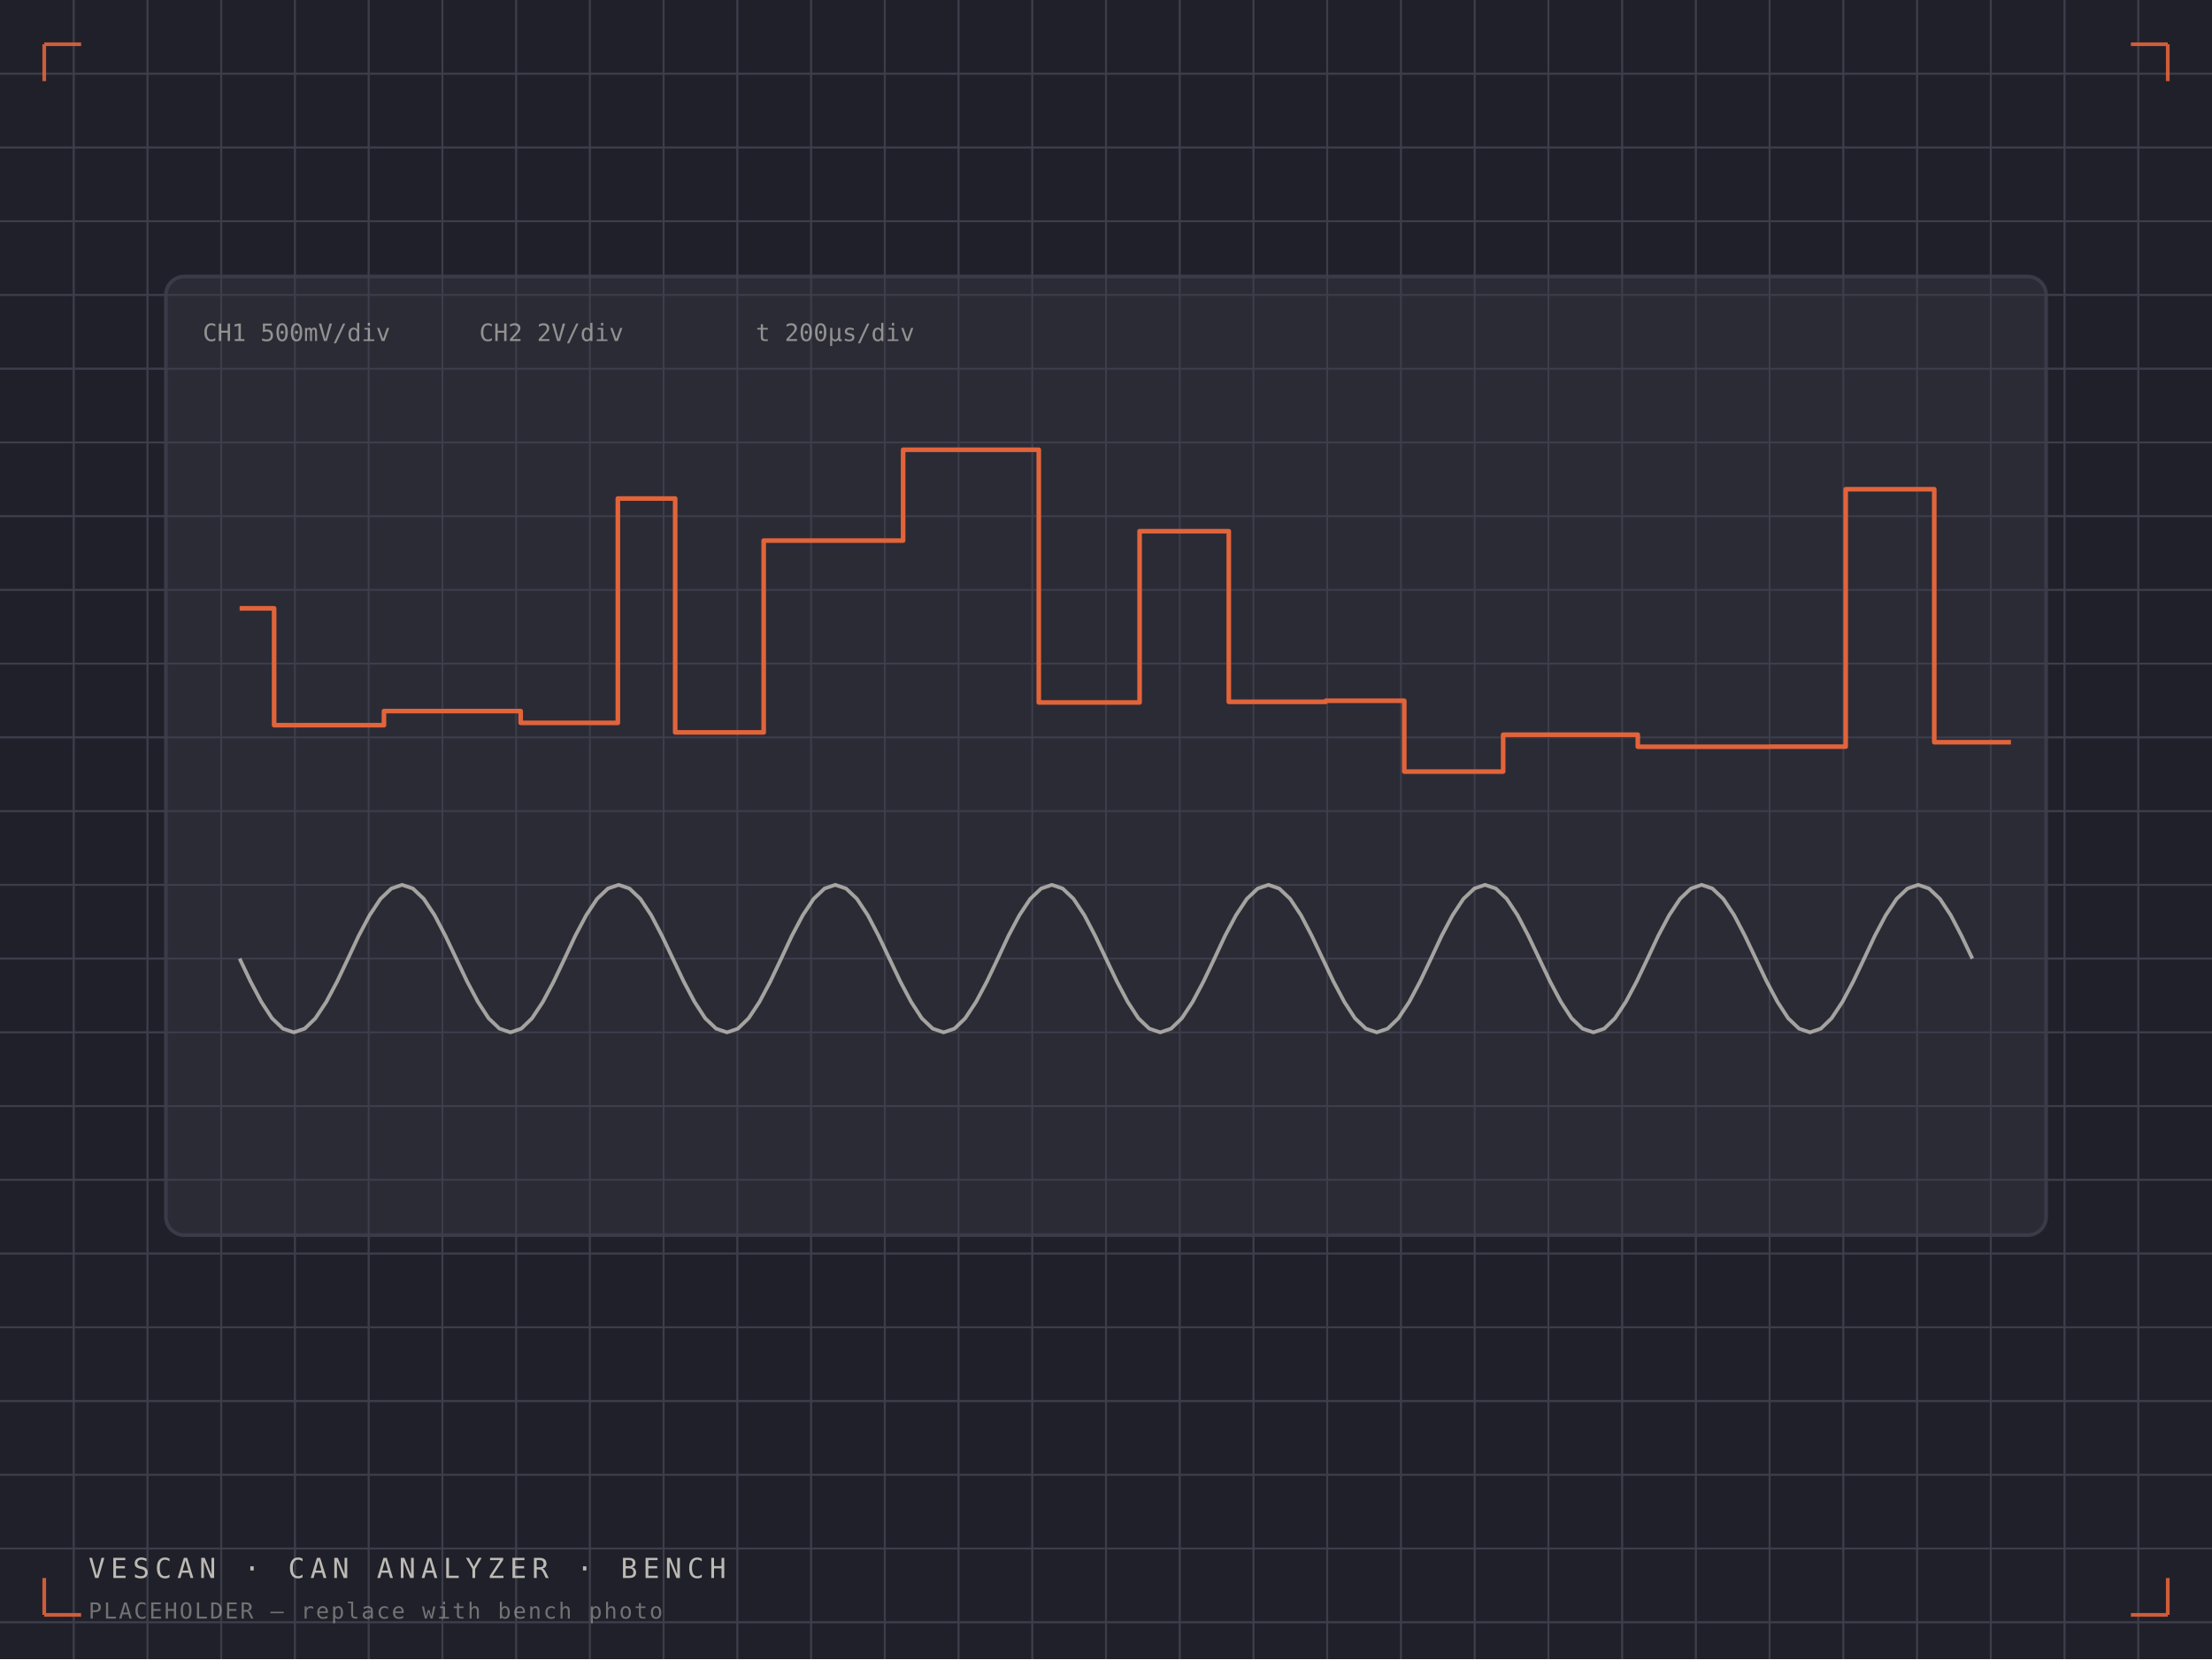
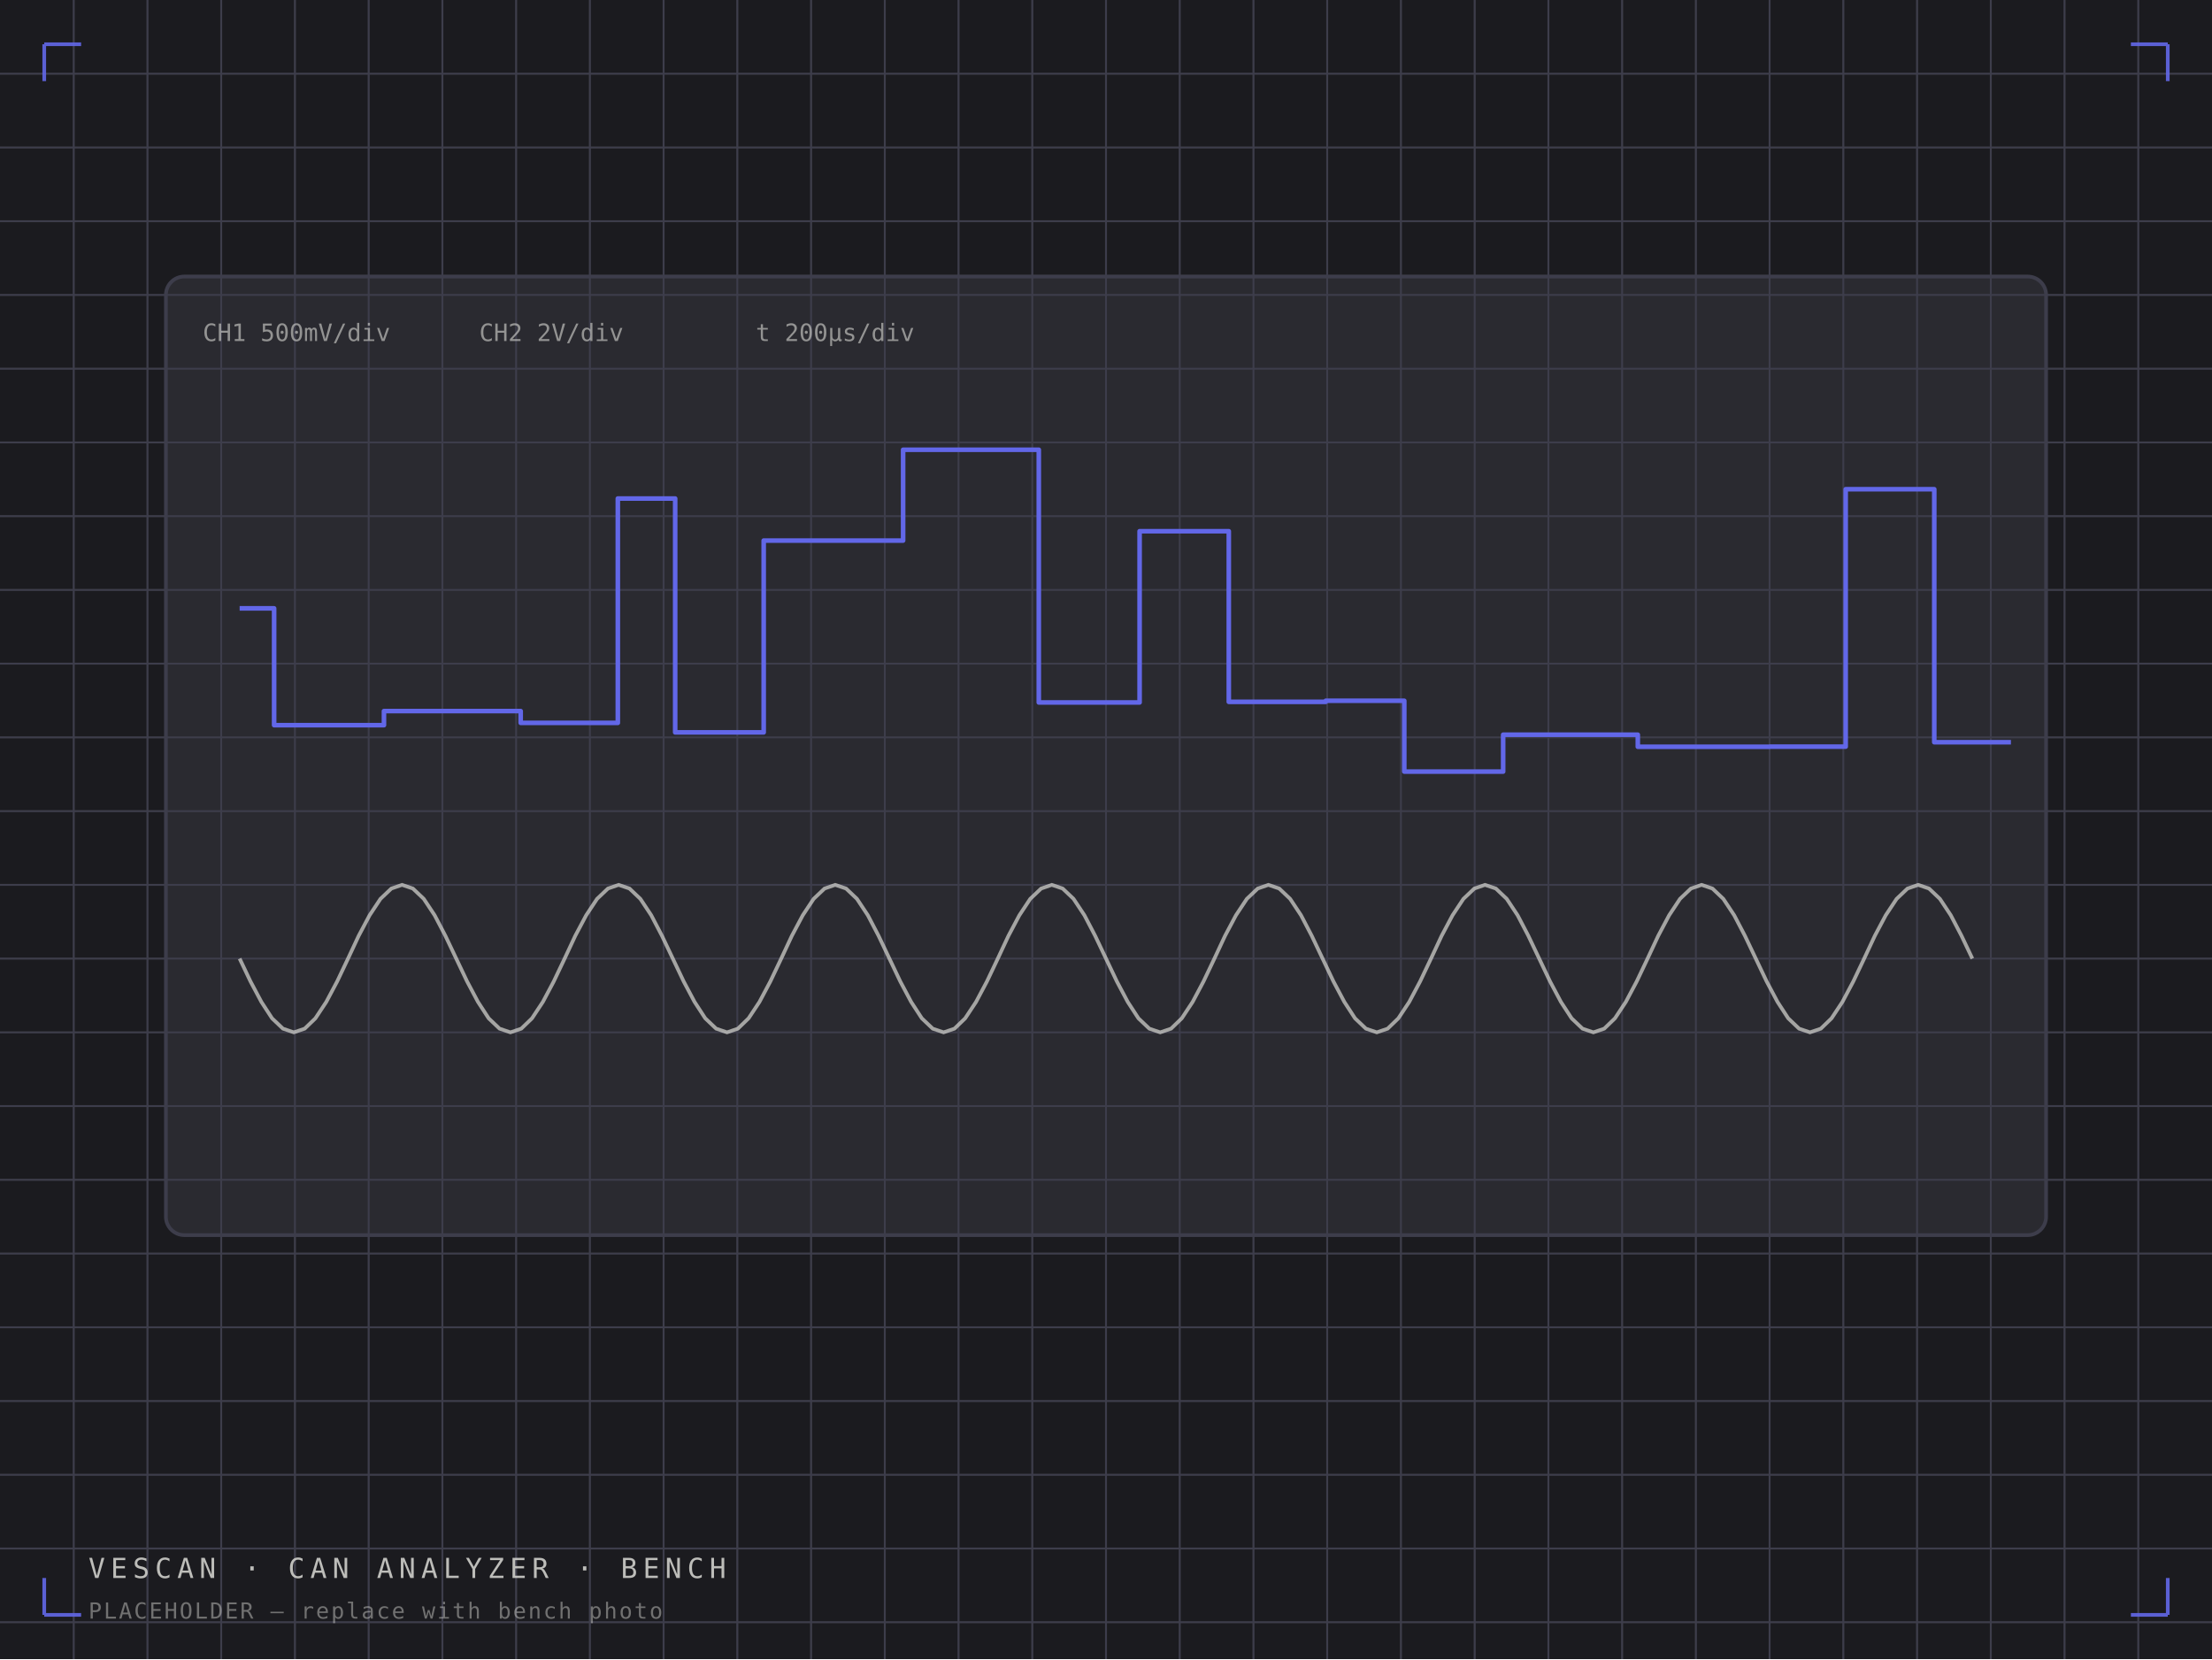
<svg xmlns="http://www.w3.org/2000/svg" width="1200" height="900" viewBox="0 0 1200 900" role="img">
-   <rect width="1200" height="900" fill="#20202a" />
-   <g stroke="#33333f" stroke-width="1">
+   <rect width="1200" height="900" fill="#1b1b1f" />
+   <g stroke="#28282e" stroke-width="1">
    <line x1="40" y1="0" x2="40" y2="900" />
    <line x1="80" y1="0" x2="80" y2="900" />
    <line x1="120" y1="0" x2="120" y2="900" />
    <line x1="160" y1="0" x2="160" y2="900" />
    <line x1="200" y1="0" x2="200" y2="900" />
    <line x1="240" y1="0" x2="240" y2="900" />
    <line x1="280" y1="0" x2="280" y2="900" />
    <line x1="320" y1="0" x2="320" y2="900" />
    <line x1="360" y1="0" x2="360" y2="900" />
    <line x1="400" y1="0" x2="400" y2="900" />
    <line x1="440" y1="0" x2="440" y2="900" />
    <line x1="480" y1="0" x2="480" y2="900" />
    <line x1="520" y1="0" x2="520" y2="900" />
    <line x1="560" y1="0" x2="560" y2="900" />
    <line x1="600" y1="0" x2="600" y2="900" />
    <line x1="640" y1="0" x2="640" y2="900" />
    <line x1="680" y1="0" x2="680" y2="900" />
    <line x1="720" y1="0" x2="720" y2="900" />
    <line x1="760" y1="0" x2="760" y2="900" />
    <line x1="800" y1="0" x2="800" y2="900" />
    <line x1="840" y1="0" x2="840" y2="900" />
    <line x1="880" y1="0" x2="880" y2="900" />
    <line x1="920" y1="0" x2="920" y2="900" />
    <line x1="960" y1="0" x2="960" y2="900" />
    <line x1="1000" y1="0" x2="1000" y2="900" />
    <line x1="1040" y1="0" x2="1040" y2="900" />
    <line x1="1080" y1="0" x2="1080" y2="900" />
    <line x1="1120" y1="0" x2="1120" y2="900" />
    <line x1="1160" y1="0" x2="1160" y2="900" />
    <line x1="0" y1="40" x2="1200" y2="40" />
    <line x1="0" y1="80" x2="1200" y2="80" />
    <line x1="0" y1="120" x2="1200" y2="120" />
    <line x1="0" y1="160" x2="1200" y2="160" />
    <line x1="0" y1="200" x2="1200" y2="200" />
    <line x1="0" y1="240" x2="1200" y2="240" />
    <line x1="0" y1="280" x2="1200" y2="280" />
    <line x1="0" y1="320" x2="1200" y2="320" />
    <line x1="0" y1="360" x2="1200" y2="360" />
    <line x1="0" y1="400" x2="1200" y2="400" />
    <line x1="0" y1="440" x2="1200" y2="440" />
    <line x1="0" y1="480" x2="1200" y2="480" />
    <line x1="0" y1="520" x2="1200" y2="520" />
    <line x1="0" y1="560" x2="1200" y2="560" />
    <line x1="0" y1="600" x2="1200" y2="600" />
    <line x1="0" y1="640" x2="1200" y2="640" />
    <line x1="0" y1="680" x2="1200" y2="680" />
    <line x1="0" y1="720" x2="1200" y2="720" />
    <line x1="0" y1="760" x2="1200" y2="760" />
    <line x1="0" y1="800" x2="1200" y2="800" />
    <line x1="0" y1="840" x2="1200" y2="840" />
    <line x1="0" y1="880" x2="1200" y2="880" />
  </g>
-   <rect x="90" y="150" width="1020" height="520" rx="10" fill="#2b2b36" stroke="#3a3a48" stroke-width="2" />
+   <rect x="90" y="150" width="1020" height="520" rx="10" fill="#2a2a30" stroke="#3d3d4b" stroke-width="2" />
  <g stroke="#3d3d4b" stroke-width="1">
    <line x1="40" y1="0" x2="40" y2="900" />
    <line x1="80" y1="0" x2="80" y2="900" />
    <line x1="120" y1="0" x2="120" y2="900" />
    <line x1="160" y1="0" x2="160" y2="900" />
    <line x1="200" y1="0" x2="200" y2="900" />
    <line x1="240" y1="0" x2="240" y2="900" />
    <line x1="280" y1="0" x2="280" y2="900" />
    <line x1="320" y1="0" x2="320" y2="900" />
    <line x1="360" y1="0" x2="360" y2="900" />
    <line x1="400" y1="0" x2="400" y2="900" />
    <line x1="440" y1="0" x2="440" y2="900" />
    <line x1="480" y1="0" x2="480" y2="900" />
    <line x1="520" y1="0" x2="520" y2="900" />
    <line x1="560" y1="0" x2="560" y2="900" />
    <line x1="600" y1="0" x2="600" y2="900" />
    <line x1="640" y1="0" x2="640" y2="900" />
    <line x1="680" y1="0" x2="680" y2="900" />
    <line x1="720" y1="0" x2="720" y2="900" />
    <line x1="760" y1="0" x2="760" y2="900" />
    <line x1="800" y1="0" x2="800" y2="900" />
    <line x1="840" y1="0" x2="840" y2="900" />
    <line x1="880" y1="0" x2="880" y2="900" />
    <line x1="920" y1="0" x2="920" y2="900" />
    <line x1="960" y1="0" x2="960" y2="900" />
    <line x1="1000" y1="0" x2="1000" y2="900" />
    <line x1="1040" y1="0" x2="1040" y2="900" />
    <line x1="1080" y1="0" x2="1080" y2="900" />
    <line x1="1120" y1="0" x2="1120" y2="900" />
    <line x1="1160" y1="0" x2="1160" y2="900" />
    <line x1="0" y1="40" x2="1200" y2="40" />
    <line x1="0" y1="80" x2="1200" y2="80" />
    <line x1="0" y1="120" x2="1200" y2="120" />
    <line x1="0" y1="160" x2="1200" y2="160" />
    <line x1="0" y1="200" x2="1200" y2="200" />
    <line x1="0" y1="240" x2="1200" y2="240" />
    <line x1="0" y1="280" x2="1200" y2="280" />
    <line x1="0" y1="320" x2="1200" y2="320" />
    <line x1="0" y1="360" x2="1200" y2="360" />
    <line x1="0" y1="400" x2="1200" y2="400" />
    <line x1="0" y1="440" x2="1200" y2="440" />
    <line x1="0" y1="480" x2="1200" y2="480" />
    <line x1="0" y1="520" x2="1200" y2="520" />
    <line x1="0" y1="560" x2="1200" y2="560" />
    <line x1="0" y1="600" x2="1200" y2="600" />
    <line x1="0" y1="640" x2="1200" y2="640" />
    <line x1="0" y1="680" x2="1200" y2="680" />
    <line x1="0" y1="720" x2="1200" y2="720" />
    <line x1="0" y1="760" x2="1200" y2="760" />
    <line x1="0" y1="800" x2="1200" y2="800" />
    <line x1="0" y1="840" x2="1200" y2="840" />
    <line x1="0" y1="880" x2="1200" y2="880" />
  </g>
-   <path d="M130 330 H148.707 V393.37 H176.768 H208.297 V385.733 H255.59 H282.467 V392.129 H322.783 H335.168 V270.427 H353.745 H366.279 V397.284 H385.082 H414.3 V293.238 H458.127 H489.938 V243.964 H537.654 H563.539 V381.046 H602.366 H618.229 V288.158 H642.024 H666.615 V380.718 H703.503 H719.216 V380.139 H742.786 H761.813 V418.552 H790.354 H815.454 V398.543 H853.105 H888.501 V405.082 H941.594 H960.047 V405.022 H987.725 H1001.276 V265.38 H1021.602 H1049.329 V402.622 H1090.92" fill="none" stroke="#e2643a" stroke-width="2.5" stroke-linejoin="round" />
-   <path d="M130 520 L135.9 532.4 L141.8 543.5 L147.6 552.4 L153.5 558.0 L159.4 560.0 L165.3 558.0 L171.1 552.4 L177.0 543.5 L182.9 532.4 L188.8 520.0 L194.6 507.6 L200.5 496.5 L206.4 487.6 L212.3 482.0 L218.1 480.0 L224.0 482.0 L229.9 487.6 L235.8 496.5 L241.6 507.6 L247.5 520.0 L253.4 532.4 L259.3 543.5 L265.1 552.4 L271.0 558.0 L276.9 560.0 L282.8 558.0 L288.6 552.4 L294.5 543.5 L300.4 532.4 L306.3 520.0 L312.1 507.6 L318.0 496.5 L323.9 487.6 L329.8 482.0 L335.6 480.0 L341.5 482.0 L347.4 487.6 L353.3 496.5 L359.1 507.6 L365.0 520.0 L370.9 532.4 L376.8 543.5 L382.6 552.4 L388.5 558.0 L394.4 560.0 L400.3 558.0 L406.1 552.4 L412.0 543.5 L417.9 532.4 L423.8 520.0 L429.6 507.6 L435.5 496.5 L441.4 487.6 L447.3 482.0 L453.1 480.0 L459.0 482.0 L464.9 487.6 L470.8 496.5 L476.6 507.6 L482.5 520.0 L488.4 532.4 L494.3 543.5 L500.1 552.4 L506.0 558.0 L511.9 560.0 L517.8 558.0 L523.6 552.4 L529.5 543.5 L535.4 532.4 L541.3 520.0 L547.1 507.6 L553.0 496.5 L558.9 487.6 L564.8 482.0 L570.6 480.0 L576.5 482.0 L582.4 487.6 L588.3 496.5 L594.1 507.6 L600.0 520.0 L605.9 532.4 L611.8 543.5 L617.6 552.4 L623.5 558.0 L629.4 560.0 L635.3 558.0 L641.1 552.4 L647.0 543.5 L652.9 532.4 L658.8 520.0 L664.6 507.6 L670.5 496.5 L676.4 487.6 L682.3 482.0 L688.1 480.0 L694.0 482.0 L699.9 487.6 L705.8 496.5 L711.6 507.6 L717.5 520.0 L723.4 532.4 L729.3 543.5 L735.1 552.4 L741.0 558.0 L746.9 560.0 L752.8 558.0 L758.6 552.4 L764.5 543.5 L770.4 532.4 L776.3 520.0 L782.1 507.6 L788.0 496.5 L793.9 487.6 L799.8 482.0 L805.6 480.0 L811.5 482.0 L817.4 487.6 L823.3 496.5 L829.1 507.6 L835.0 520.0 L840.9 532.4 L846.8 543.5 L852.6 552.4 L858.5 558.0 L864.4 560.0 L870.3 558.0 L876.1 552.4 L882.0 543.5 L887.9 532.4 L893.8 520.0 L899.6 507.6 L905.5 496.5 L911.4 487.6 L917.3 482.0 L923.1 480.0 L929.0 482.0 L934.9 487.6 L940.8 496.5 L946.6 507.6 L952.5 520.0 L958.4 532.4 L964.3 543.5 L970.1 552.4 L976.0 558.0 L981.9 560.0 L987.8 558.0 L993.6 552.4 L999.5 543.5 L1005.4 532.4 L1011.3 520.0 L1017.1 507.6 L1023.0 496.5 L1028.9 487.6 L1034.8 482.0 L1040.6 480.0 L1046.5 482.0 L1052.4 487.6 L1058.3 496.5 L1064.1 507.6 L1070.0 520.0" fill="none" stroke="#d8d5cc" stroke-width="2" opacity="0.7" />
-   <g font-family="ui-monospace, Menlo, Consolas, monospace" fill="#d8d5cc" font-size="13" opacity="0.6">
+   <path d="M130 330 H148.707 V393.37 H176.768 H208.297 V385.733 H255.59 H282.467 V392.129 H322.783 H335.168 V270.427 H353.745 H366.279 V397.284 H385.082 H414.3 V293.238 H458.127 H489.938 V243.964 H537.654 H563.539 V381.046 H602.366 H618.229 V288.158 H642.024 H666.615 V380.718 H703.503 H719.216 V380.139 H742.786 H761.813 V418.552 H790.354 H815.454 V398.543 H853.105 H888.501 V405.082 H941.594 H960.047 V405.022 H987.725 H1001.276 V265.38 H1021.602 H1049.329 V402.622 H1090.92" fill="none" stroke="#6267e8" stroke-width="2.5" stroke-linejoin="round" />
+   <path d="M130 520 L135.9 532.4 L141.8 543.5 L147.6 552.4 L153.5 558.0 L159.4 560.0 L165.3 558.0 L171.1 552.4 L177.0 543.5 L182.9 532.4 L188.8 520.0 L194.6 507.6 L200.5 496.5 L206.4 487.6 L212.3 482.0 L218.1 480.0 L224.0 482.0 L229.9 487.6 L235.8 496.5 L241.6 507.6 L247.5 520.0 L253.4 532.4 L259.3 543.5 L265.1 552.4 L271.0 558.0 L276.9 560.0 L282.8 558.0 L288.6 552.4 L294.5 543.5 L300.4 532.4 L306.3 520.0 L312.1 507.6 L318.0 496.5 L323.9 487.6 L329.8 482.0 L335.6 480.0 L341.5 482.0 L347.4 487.6 L353.3 496.5 L359.1 507.6 L365.0 520.0 L370.9 532.4 L376.8 543.5 L382.6 552.4 L388.5 558.0 L394.4 560.0 L400.3 558.0 L406.1 552.4 L412.0 543.5 L417.9 532.4 L423.8 520.0 L429.6 507.6 L435.5 496.5 L441.4 487.6 L447.3 482.0 L453.1 480.0 L459.0 482.0 L464.9 487.6 L470.8 496.5 L476.6 507.6 L482.5 520.0 L488.4 532.4 L494.3 543.5 L500.1 552.4 L506.0 558.0 L511.9 560.0 L517.8 558.0 L523.6 552.4 L529.5 543.5 L535.4 532.4 L541.3 520.0 L547.1 507.6 L553.0 496.5 L558.9 487.6 L564.8 482.0 L570.6 480.0 L576.5 482.0 L582.4 487.6 L588.3 496.5 L594.1 507.6 L600.0 520.0 L605.9 532.4 L611.8 543.5 L617.6 552.4 L623.5 558.0 L629.4 560.0 L635.3 558.0 L641.1 552.4 L647.0 543.5 L652.9 532.4 L658.8 520.0 L664.6 507.6 L670.5 496.5 L676.4 487.6 L682.3 482.0 L688.1 480.0 L694.0 482.0 L699.9 487.6 L705.8 496.5 L711.6 507.6 L717.5 520.0 L723.4 532.4 L729.3 543.5 L735.1 552.4 L741.0 558.0 L746.9 560.0 L752.8 558.0 L758.6 552.4 L764.5 543.5 L770.4 532.4 L776.3 520.0 L782.1 507.6 L788.0 496.5 L793.9 487.6 L799.8 482.0 L805.6 480.0 L811.5 482.0 L817.4 487.6 L823.3 496.5 L829.1 507.6 L835.0 520.0 L840.9 532.4 L846.8 543.5 L852.6 552.4 L858.5 558.0 L864.4 560.0 L870.3 558.0 L876.1 552.4 L882.0 543.5 L887.9 532.4 L893.8 520.0 L899.6 507.6 L905.5 496.5 L911.4 487.6 L917.3 482.0 L923.1 480.0 L929.0 482.0 L934.9 487.6 L940.8 496.5 L946.6 507.6 L952.5 520.0 L958.4 532.4 L964.3 543.5 L970.1 552.4 L976.0 558.0 L981.9 560.0 L987.8 558.0 L993.6 552.4 L999.5 543.5 L1005.4 532.4 L1011.3 520.0 L1017.1 507.6 L1023.0 496.5 L1028.9 487.6 L1034.8 482.0 L1040.6 480.0 L1046.5 482.0 L1052.4 487.6 L1058.3 496.5 L1064.1 507.6 L1070.0 520.0" fill="none" stroke="#d9d9d4" stroke-width="2" opacity="0.7" />
+   <g font-family="ui-monospace, Menlo, Consolas, monospace" fill="#d9d9d4" font-size="13" opacity="0.6">
    <text x="110" y="185">CH1 500mV/div</text>
    <text x="260" y="185">CH2 2V/div</text>
    <text x="410" y="185">t 200µs/div</text>
  </g>
-   <g font-family="ui-monospace, Menlo, Consolas, monospace" fill="#d8d5cc">
+   <g font-family="ui-monospace, Menlo, Consolas, monospace" fill="#d9d9d4">
    <text x="48" y="856" font-size="15" letter-spacing="3" opacity="0.85">VESCAN · CAN ANALYZER · BENCH</text>
    <text x="48" y="878" font-size="12" letter-spacing="1" opacity="0.45">PLACEHOLDER — replace with bench photo</text>
  </g>
-   <g stroke="#e2643a" stroke-width="2" opacity="0.9">
+   <g stroke="#6267e8" stroke-width="2" opacity="0.9">
    <path d="M24 24 h20 M24 24 v20" />
    <path d="M1176 24 h-20 M1176 24 v20" />
    <path d="M24 876 h20 M24 876 v-20" />
    <path d="M1176 876 h-20 M1176 876 v-20" />
  </g>
</svg>
